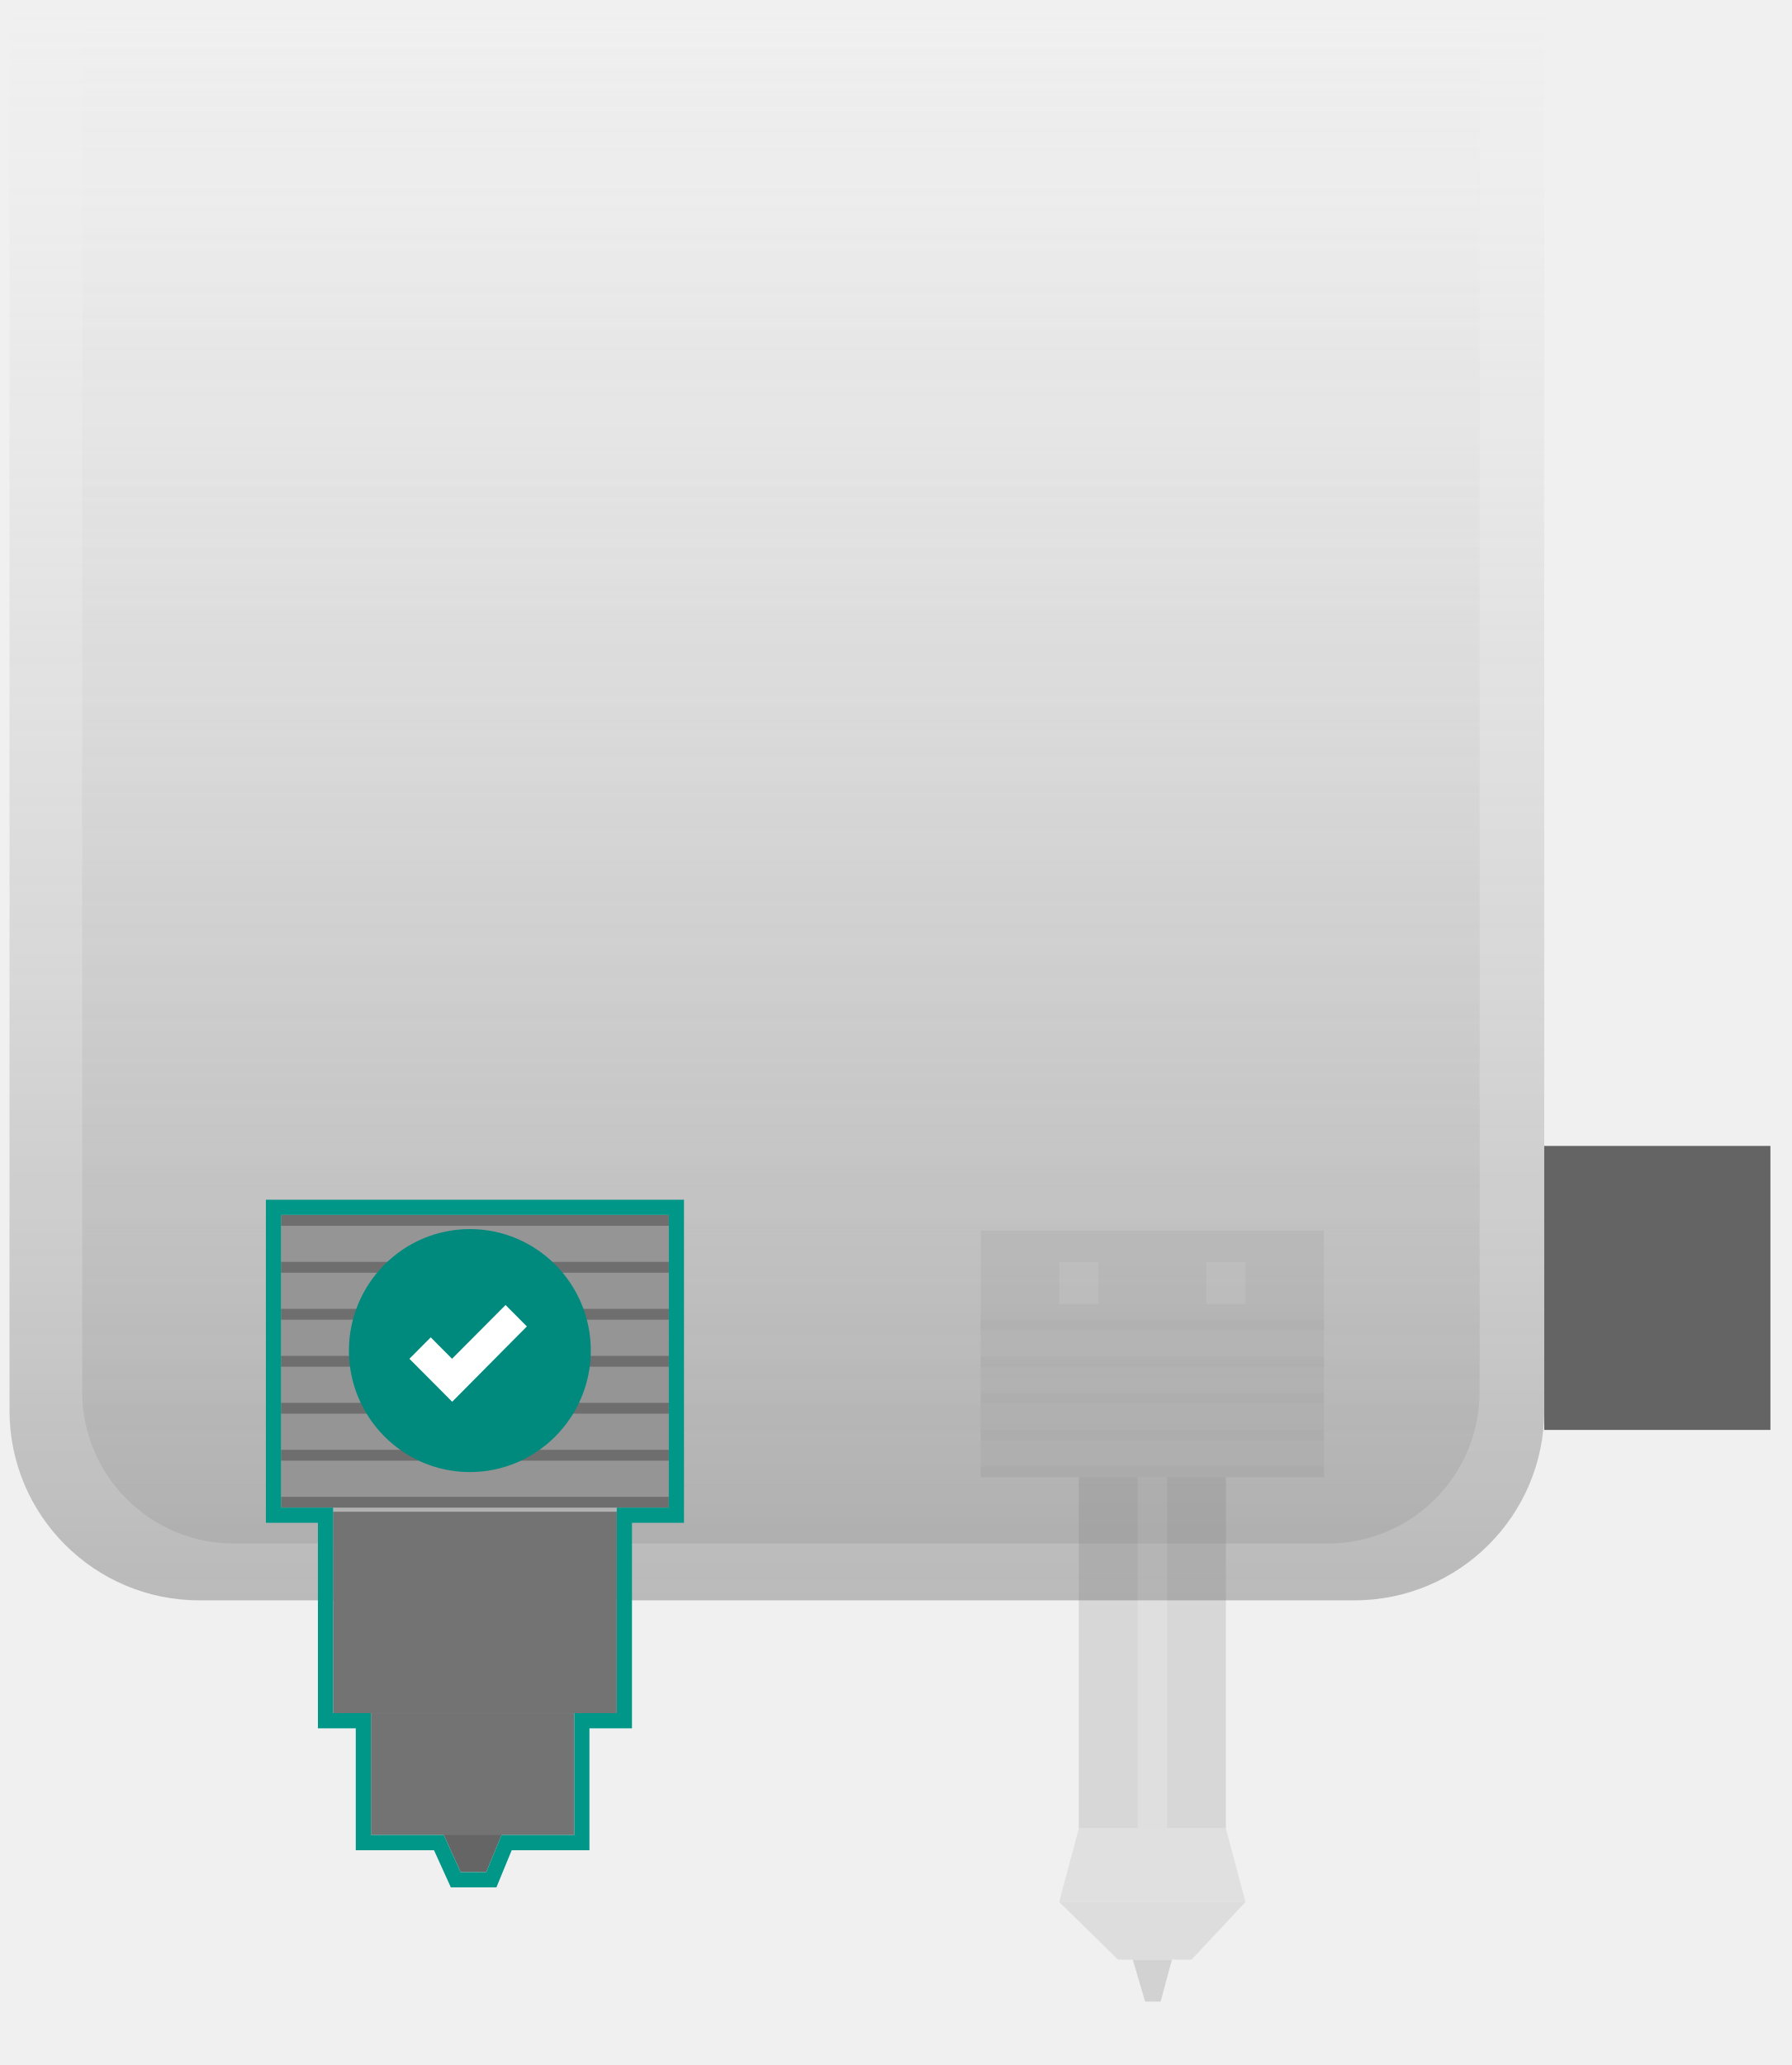
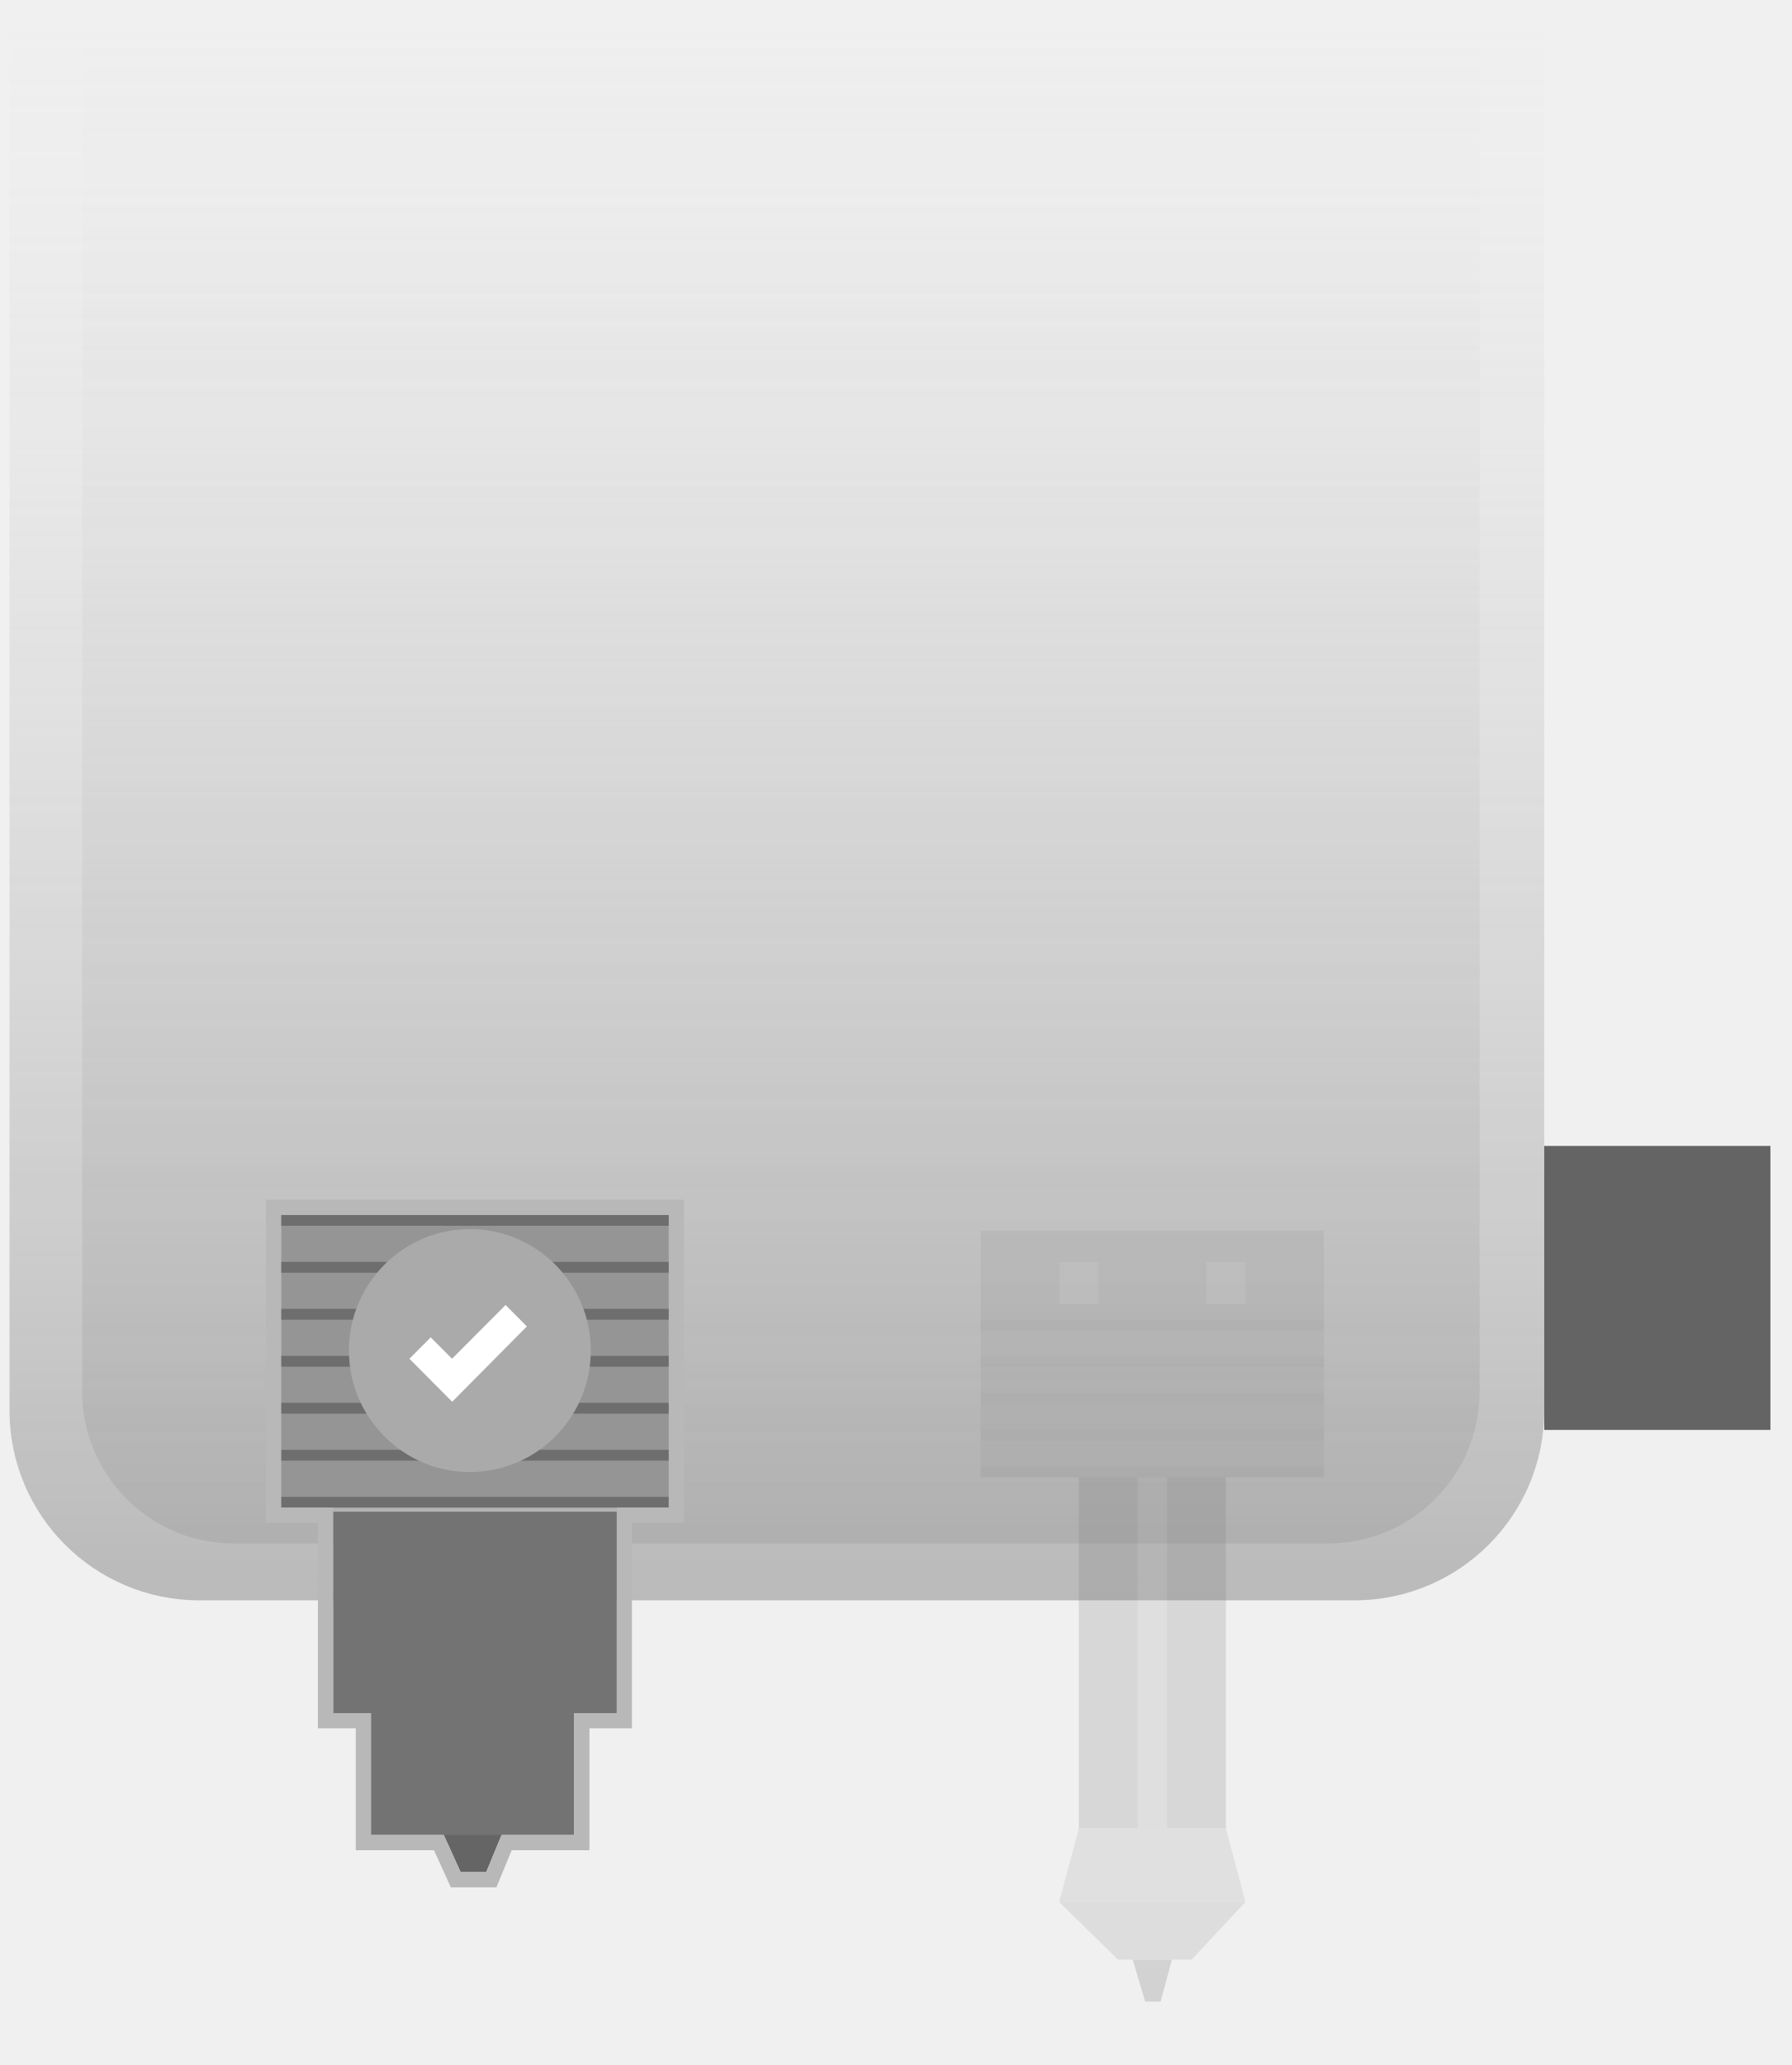
<svg xmlns="http://www.w3.org/2000/svg" width="118" height="136" viewBox="0 0 118 136" fill="none">
  <path d="M0.626 0.652H101.727V92.897C101.727 99.8 96.131 105.397 89.227 105.397H13.126C6.222 105.397 0.626 99.8 0.626 92.897V0.652Z" fill="url(#paint0_linear_4627_4314)" />
  <path d="M5.415 1.187H97.47V91.656C97.47 97.178 92.993 101.656 87.47 101.656H15.415C9.892 101.656 5.415 97.178 5.415 91.656V1.187Z" fill="url(#paint1_linear_4627_4314)" />
  <path d="M116.626 75.47H101.727V94.174H116.626V75.47Z" fill="#646464" />
  <g opacity="0.2">
    <path d="M87.215 81.045H64.607V97.28H87.215V81.045Z" fill="#959595" />
    <path d="M87.215 89.335H64.607V90.026H87.215V89.335Z" fill="#858585" />
    <path d="M87.215 86.917H64.607V87.608H87.215V86.917Z" fill="#858585" />
    <path d="M87.215 91.753H64.607V92.444H87.215V91.753Z" fill="#858585" />
    <path d="M87.215 94.172H64.607V94.863H87.215V94.172Z" fill="#858585" />
    <path d="M87.215 96.59H64.607V97.281H87.215V96.59Z" fill="#858585" />
    <path d="M80.755 97.28H71.066V120.424H80.755V97.28Z" fill="#737373" />
    <path d="M76.879 97.28H74.941V120.424H76.879V97.28Z" fill="#9D9D9D" />
    <path d="M72.358 83.117H69.774V85.881H72.358V83.117Z" fill="#B3B3B3" />
    <path d="M82.047 83.117H79.463V85.881H82.047V83.117Z" fill="#B3B3B3" />
    <path d="M74.619 129.06H77.203L76.455 131.824H75.435L74.619 129.06Z" fill="#5C5C5C" />
    <path d="M69.774 125.26H82.047L80.755 120.424H71.066L69.774 125.26Z" fill="#9F9F9F" />
    <path d="M69.774 125.26H82.047L78.495 129.06H73.65L69.774 125.26Z" fill="#8F8F8F" />
  </g>
  <path d="M18.516 80.013H44.057V98.578H18.516V80.013Z" fill="#959595" />
  <path d="M18.516 80.013H44.057V80.727H18.516V80.013Z" fill="#6E6E6E" />
  <path d="M18.516 83.106H44.057V83.82H18.516V83.106Z" fill="#6E6E6E" />
  <path d="M18.516 86.2H44.057V86.914H18.516V86.2Z" fill="#6E6E6E" />
  <path d="M18.516 89.296H44.057V90.01H18.516V89.296Z" fill="#6E6E6E" />
  <path d="M18.516 92.39H44.057V93.103H18.516V92.39Z" fill="#6E6E6E" />
  <path d="M18.516 95.485H44.057V96.199H18.516V95.485Z" fill="#6E6E6E" />
  <path d="M18.516 98.578H44.057V99.292H18.516V98.578Z" fill="#6E6E6E" />
  <path d="M29.106 120.573H33.156L32.031 123.299H30.344L29.106 120.573Z" fill="#656565" />
  <path d="M21.942 99.561H40.631V112.827H21.942V99.561Z" fill="#737373" />
  <path d="M24.436 112.827H37.829V120.856H24.436V112.827Z" fill="#737373" />
-   <path d="M18.516 80.013V99.292H21.942V112.827H24.436V120.856H29.235L30.344 123.3H32.031L33.038 120.856H37.829V112.827H40.631V99.292H44.057V80.013H18.516ZM45.057 100.292H41.631V113.827H38.829V121.856H33.708L32.701 124.3H29.699L28.591 121.856H23.436V113.827H20.942V100.292H17.516V79.013H45.057V100.292Z" fill="#009688" />
-   <path d="M22.986 88.948C22.986 84.548 26.553 80.947 30.953 80.947C35.353 80.947 38.919 84.548 38.919 88.948C38.919 93.348 35.353 96.949 30.953 96.949C26.553 96.949 22.986 93.348 22.986 88.948Z" fill="#009688" />
+   <path d="M18.516 80.013V99.292H21.942V112.827H24.436V120.856H29.235L30.344 123.3H32.031L33.038 120.856H37.829V112.827H40.631V99.292H44.057V80.013H18.516ZM45.057 100.292H41.631V113.827H38.829V121.856H33.708L32.701 124.3H29.699L28.591 121.856H23.436V113.827H20.942V100.292H17.516V79.013H45.057V100.292Z" fill="#B8B8B8" />
+   <path d="M22.986 88.948C22.986 84.548 26.553 80.947 30.953 80.947C35.353 80.947 38.919 84.548 38.919 88.948C38.919 93.348 35.353 96.949 30.953 96.949C26.553 96.949 22.986 93.348 22.986 88.948Z" fill="#B8B8B8" />
  <path d="M22.986 88.948C22.986 84.548 26.553 80.947 30.953 80.947C35.353 80.947 38.919 84.548 38.919 88.948C38.919 93.348 35.353 96.949 30.953 96.949C26.553 96.949 22.986 93.348 22.986 88.948Z" fill="black" fill-opacity="0.08" />
  <path d="M29.788 92.318L26.97 89.488L28.374 88.078L29.778 89.488L33.303 85.947L34.707 87.358L29.788 92.318Z" fill="white" />
  <defs>
    <linearGradient id="paint0_linear_4627_4314" x1="51.177" y1="0.652" x2="51.177" y2="105.397" gradientUnits="userSpaceOnUse">
      <stop stop-color="#BFBFBF" stop-opacity="0" />
      <stop offset="1" stop-color="#686868" stop-opacity="0.4" />
    </linearGradient>
    <linearGradient id="paint1_linear_4627_4314" x1="51.443" y1="1.187" x2="51.443" y2="101.656" gradientUnits="userSpaceOnUse">
      <stop stop-color="#CCCCCC" stop-opacity="0" />
      <stop offset="1" stop-color="#919191" stop-opacity="0.3" />
    </linearGradient>
  </defs>
</svg>
